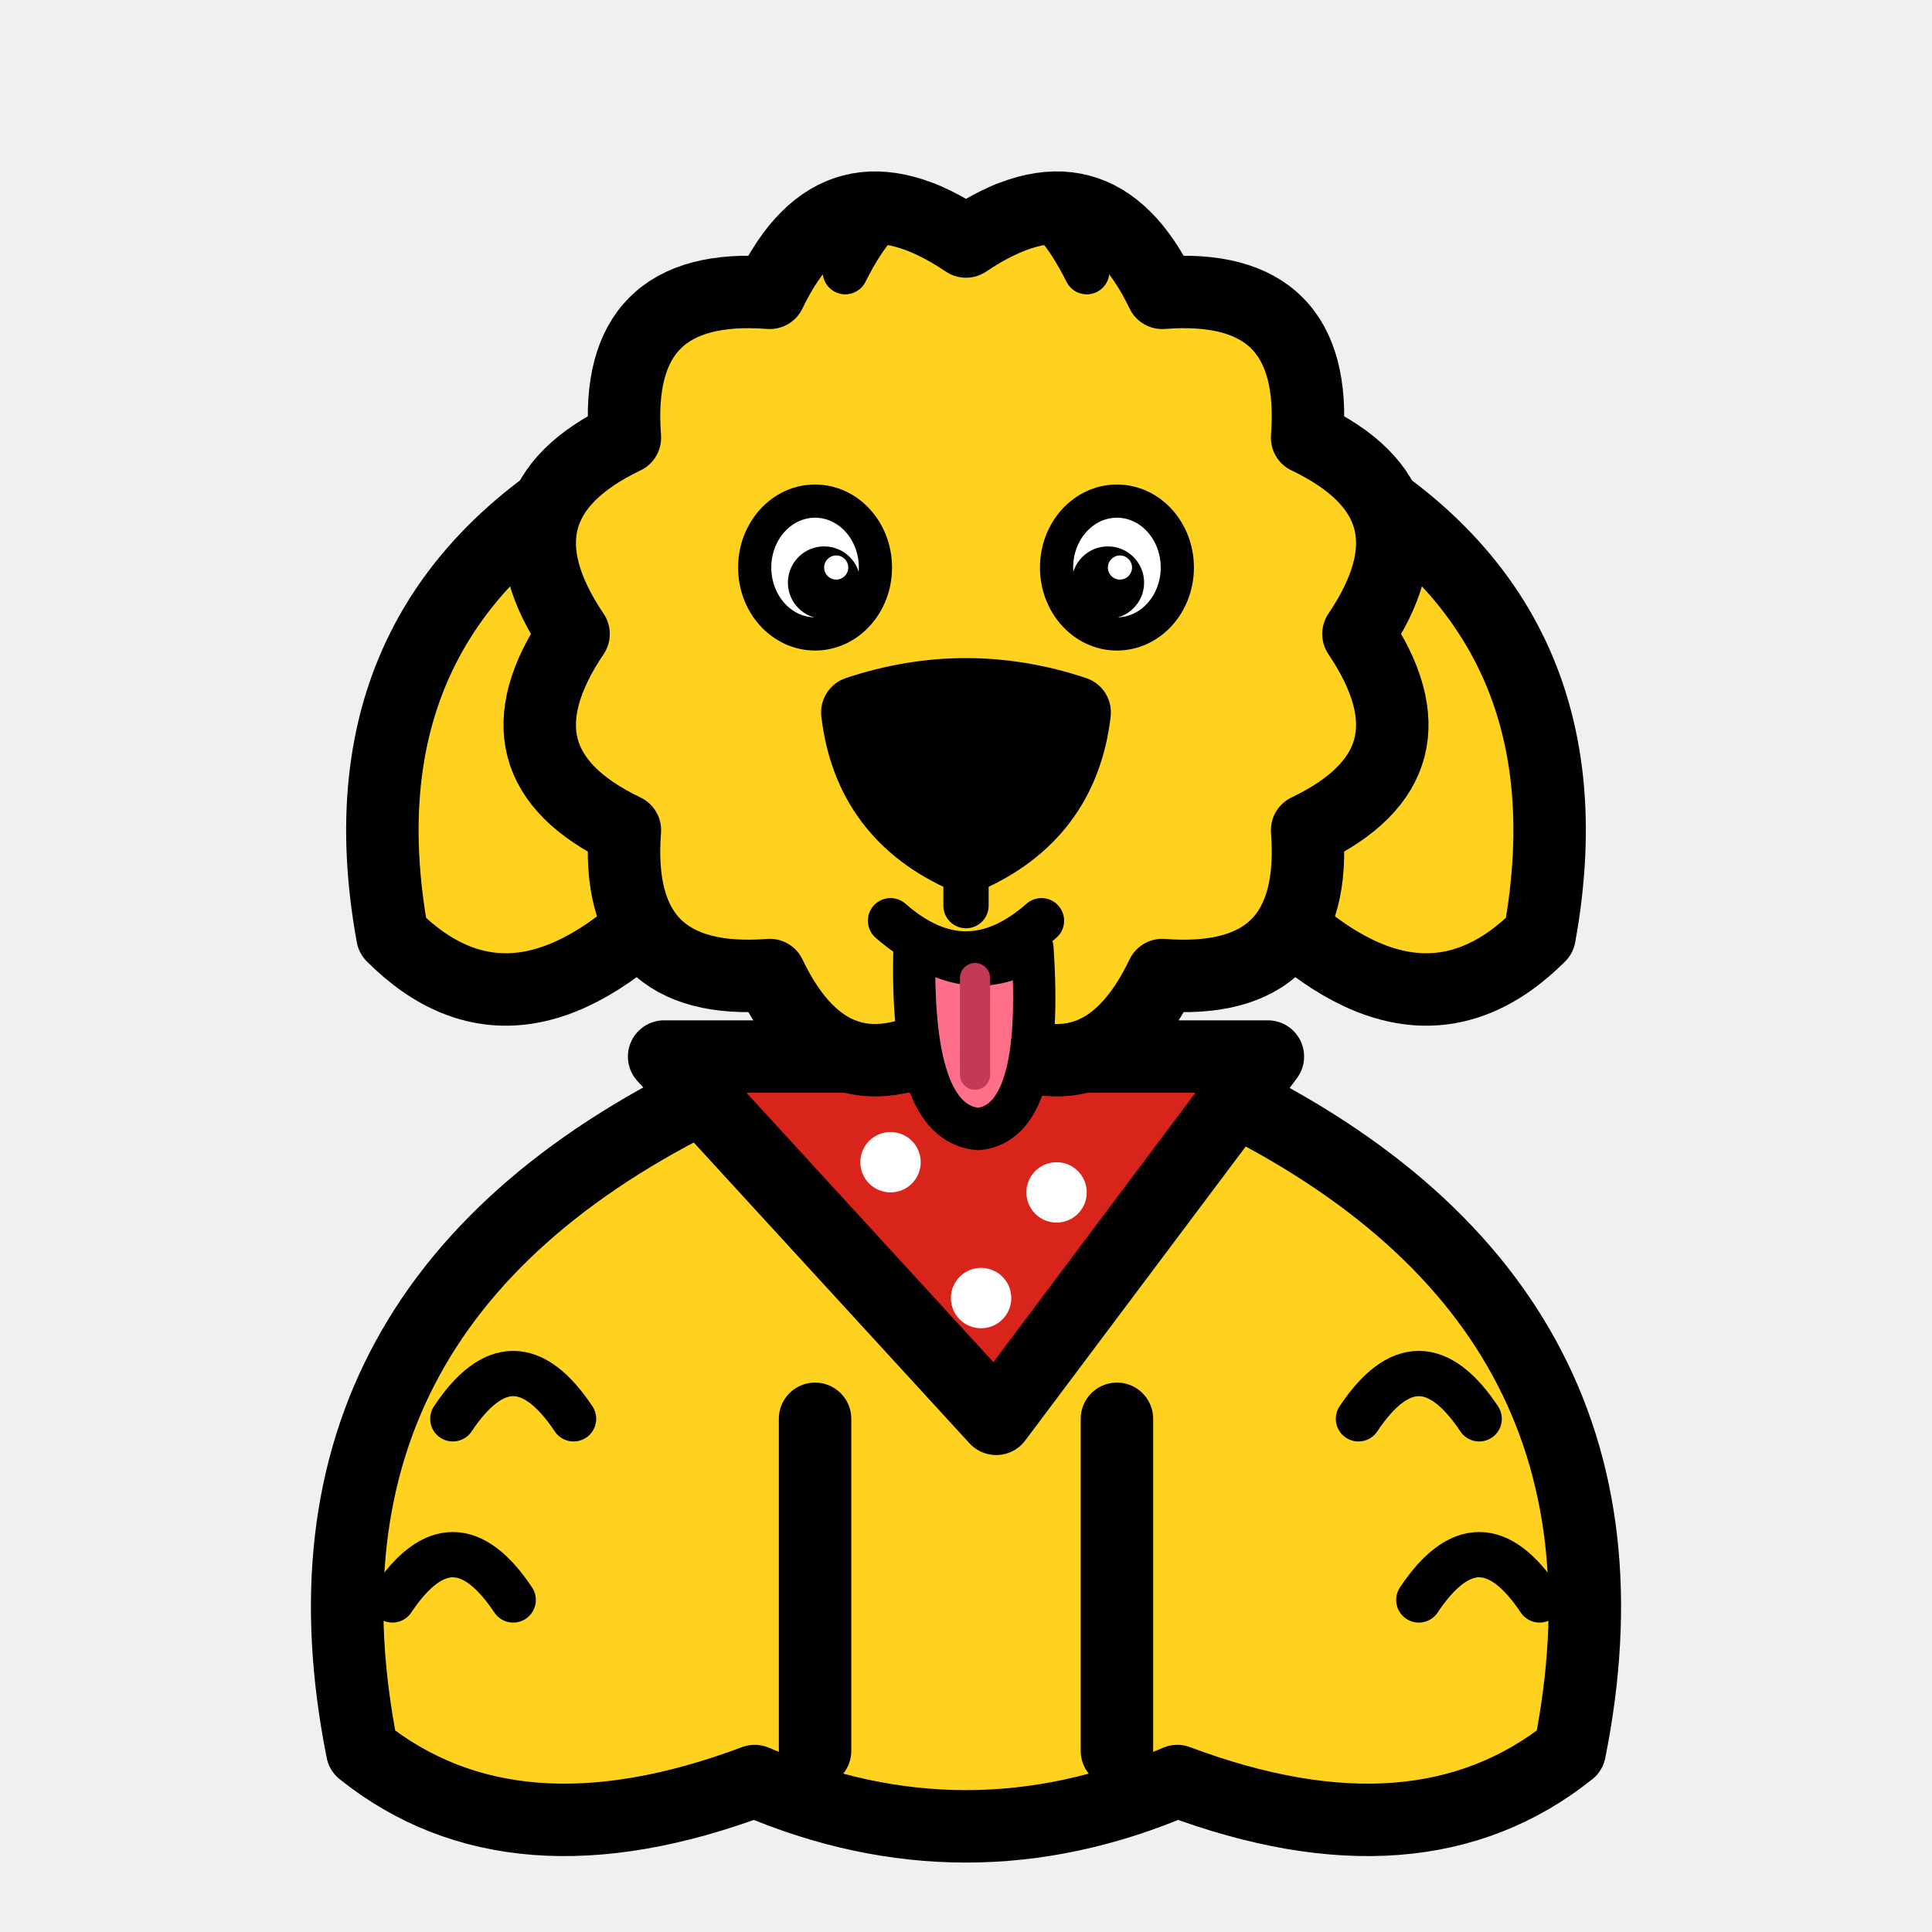
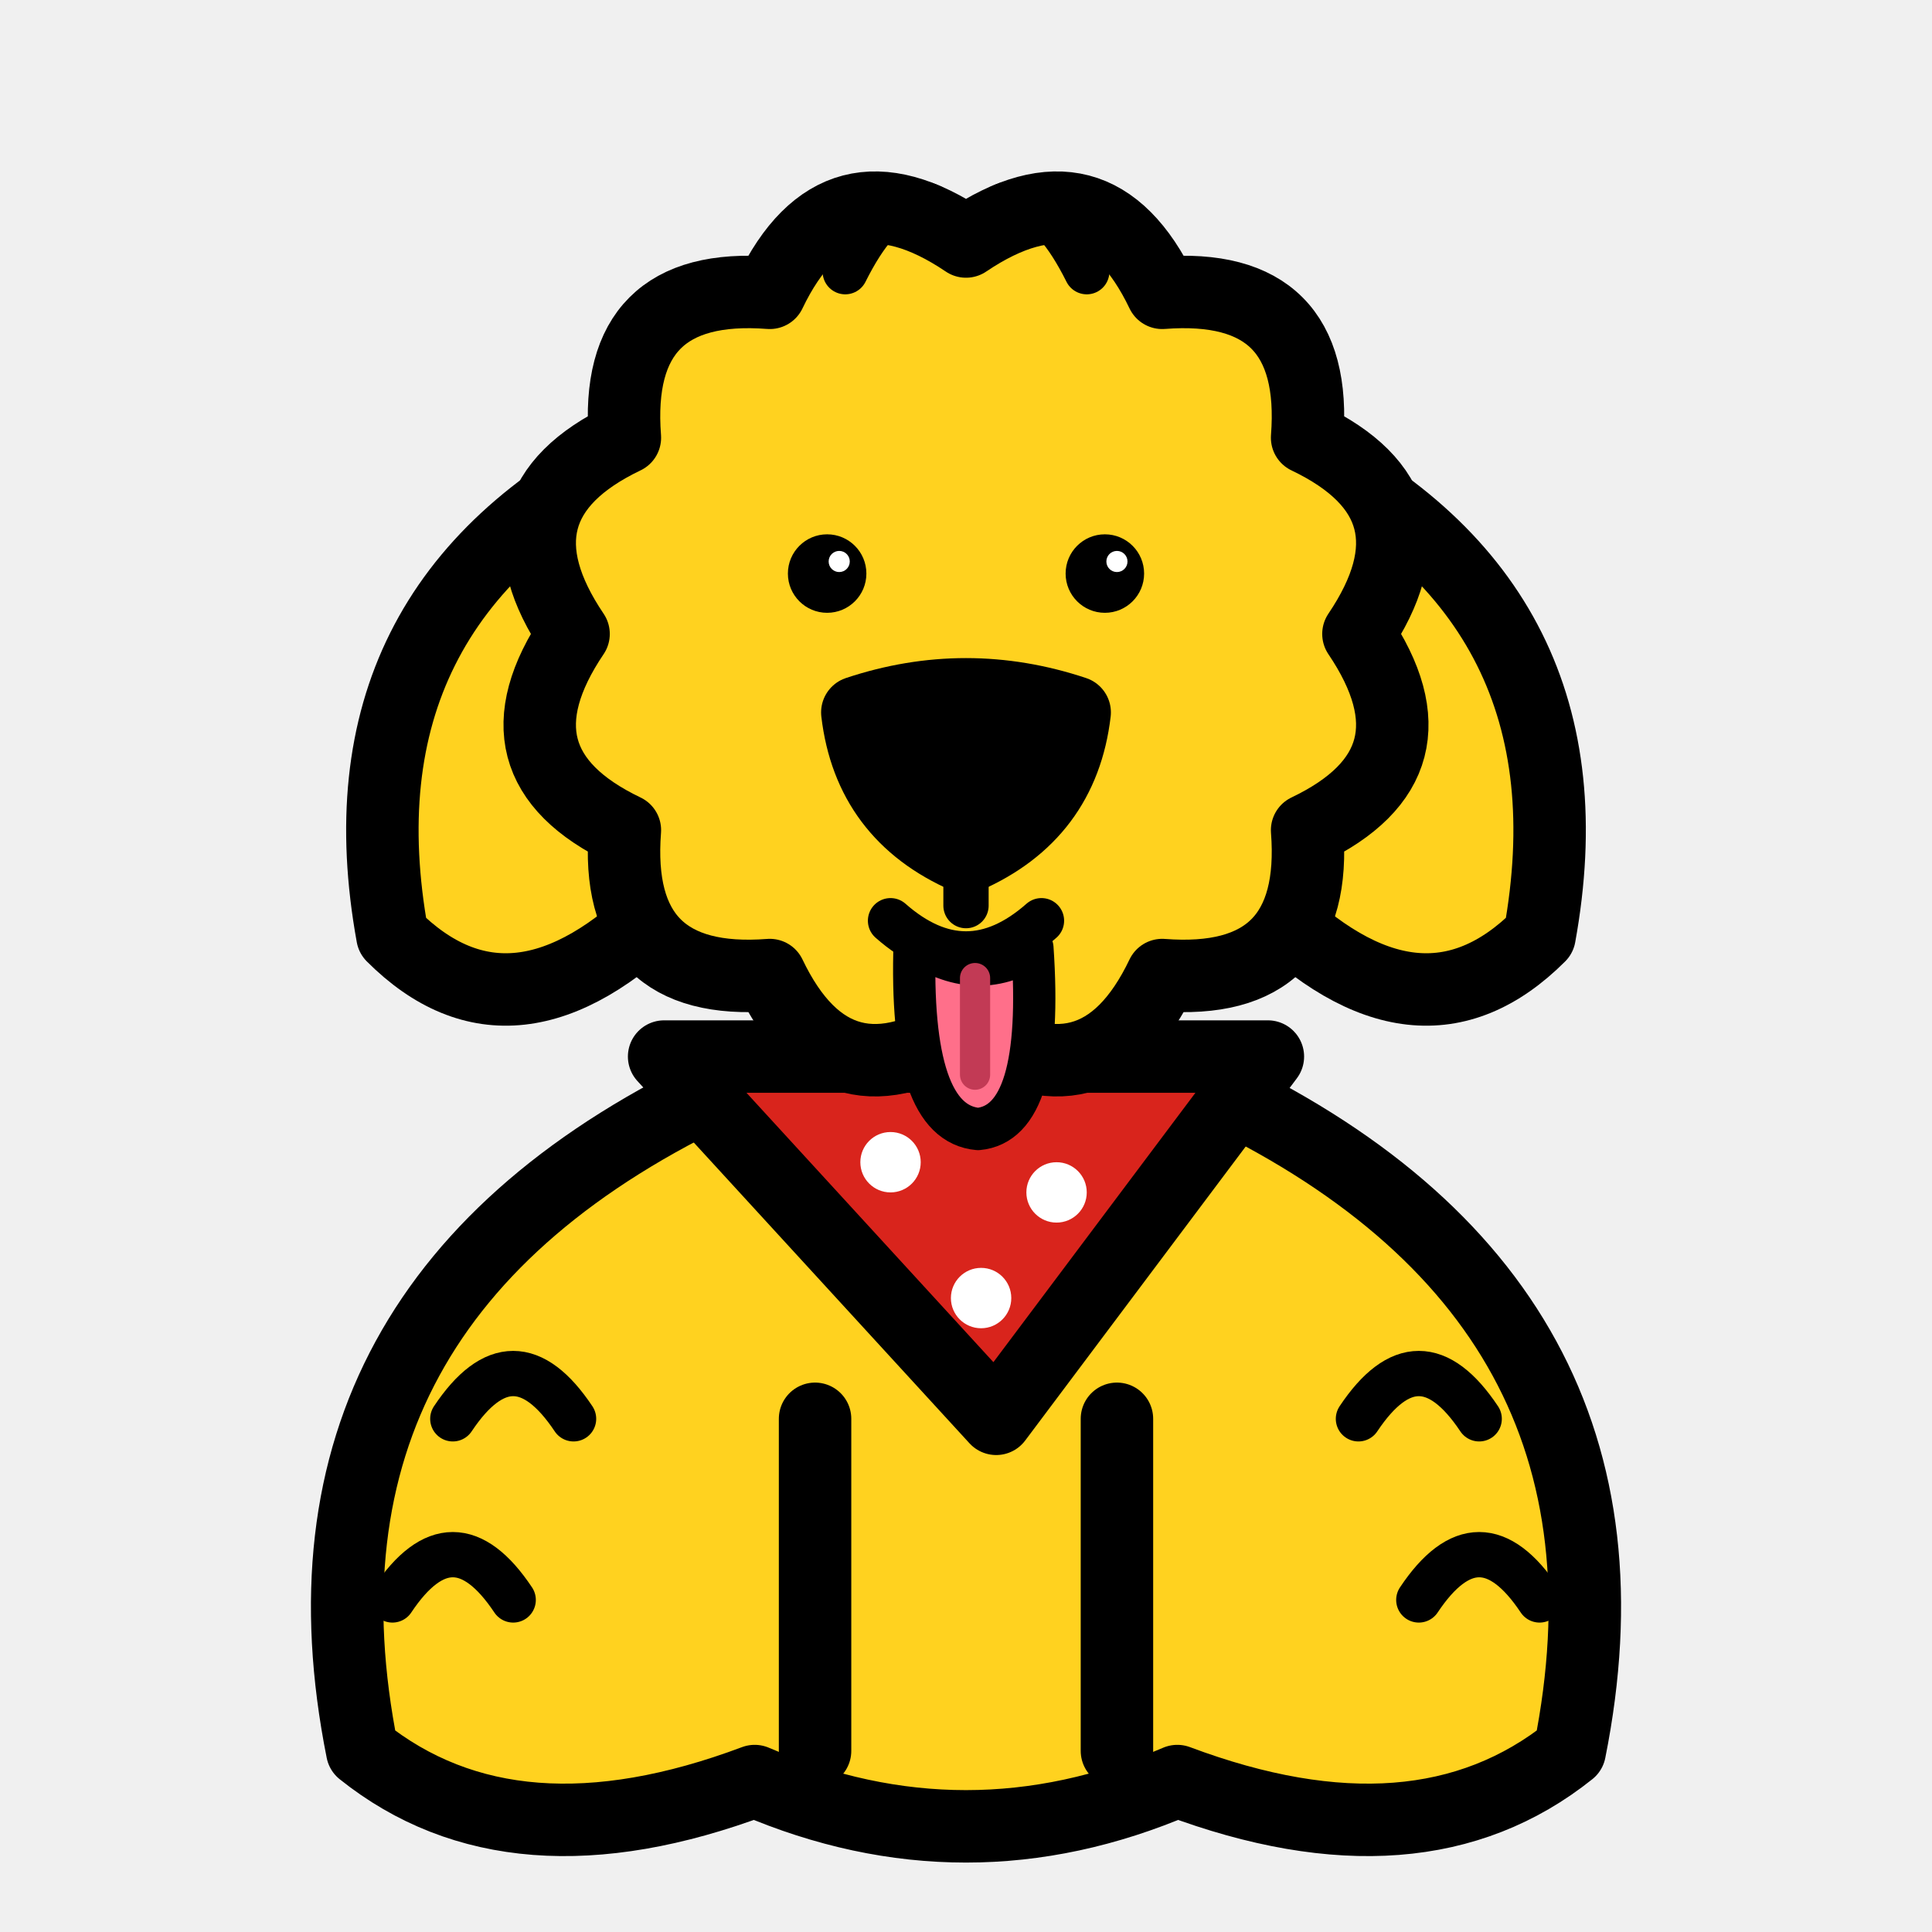
<svg xmlns="http://www.w3.org/2000/svg" viewBox="0 0 64 64" width="64" height="64" role="img" aria-label="Peaches, the part-poodle mascot of Gigapoo">
  <g fill="#ffd21f" stroke="#000" stroke-width="2.4" stroke-linecap="round" stroke-linejoin="round">
    <path d="M24 36 Q9 43 12 58 Q17 62 25 59 Q32 62 39 59 Q47 62 52 58 Q55 43 40 36 Z" />
    <path d="M15 47 q2 -3 4 0 M13 53 q2 -3 4 0 M45 47 q2 -3 4 0 M47 53 q2 -3 4 0" fill="none" stroke-width="1.5" />
    <path d="M27 47 V58 M37 47 V58" fill="none" />
    <path d="M22 35 L42 35 L33 47 Z" fill="#d9241c" />
    <circle cx="29.5" cy="38.5" r="1" fill="#fff" stroke="none" />
    <circle cx="35" cy="39.5" r="1" fill="#fff" stroke="none" />
    <circle cx="32.5" cy="43" r="1" fill="#fff" stroke="none" />
    <path d="M21 15 Q11 20 13 31 Q17 35 22 30 Z" />
    <path d="M43 15 Q53 20 51 31 Q47 35 42 30 Z" />
    <path d="M45 21 Q47.9 25.3 43.3 27.5 Q43.7 32.7 38.5 32.3 Q36.3 36.9 32 34 Q27.7 36.9 25.5 32.3 Q20.3 32.7 20.7 27.5 Q16.1 25.3 19 21 Q16.1 16.7 20.7 14.5 Q20.3 9.3 25.5 9.7 Q27.7 5.1 32 8 Q36.3 5.1 38.5 9.7 Q43.7 9.3 43.3 14.5 Q47.9 16.7 45 21 Z" />
    <path d="M28 9 q2 -4 4 -1 q2 -3 4 1" fill="none" stroke-width="1.5" />
-     <ellipse cx="27" cy="18.8" rx="2" ry="2.2" fill="#fff" stroke="#000" stroke-width="1.1" />
-     <ellipse cx="37" cy="18.8" rx="2" ry="2.2" fill="#fff" stroke="#000" stroke-width="1.1" />
-     <circle cx="27.3" cy="19.3" r="1.2" fill="#000" stroke="none" />
-     <circle cx="36.7" cy="19.3" r="1.2" fill="#000" stroke="none" />
-     <circle cx="27.7" cy="18.8" r=".4" fill="#fff" stroke="none" />
-     <circle cx="37.1" cy="18.8" r=".4" fill="#fff" stroke="none" />
+     <circle cx="27.4" cy="19" r="1.3" fill="#000" stroke="none" />
+     <circle cx="36.6" cy="19" r="1.3" fill="#000" stroke="none" />
+     <circle cx="27.8" cy="18.6" r=".35" fill="#fff" stroke="none" />
+     <circle cx="37" cy="18.6" r=".35" fill="#fff" stroke="none" />
    <path d="M28.4 23.6 Q32 22.4 35.6 23.6 Q35.2 27 32 28.4 Q28.8 27 28.4 23.6 Z" fill="#000" />
    <path d="M32 28 v2 M29.5 30.5 q2.5 2.2 5 0" fill="none" stroke-width="1.5" />
    <path d="M30.3 31.2 Q30.1 37.2 32.4 37.4 Q34.6 37.2 34.2 31.4 Q32.3 32.6 30.3 31.2 Z" fill="#ff6f8a" stroke="#000" stroke-width="1.4" />
    <path d="M32.3 32.4 V35.6" fill="none" stroke="#c23a55" stroke-width="1" />
  </g>
</svg>
